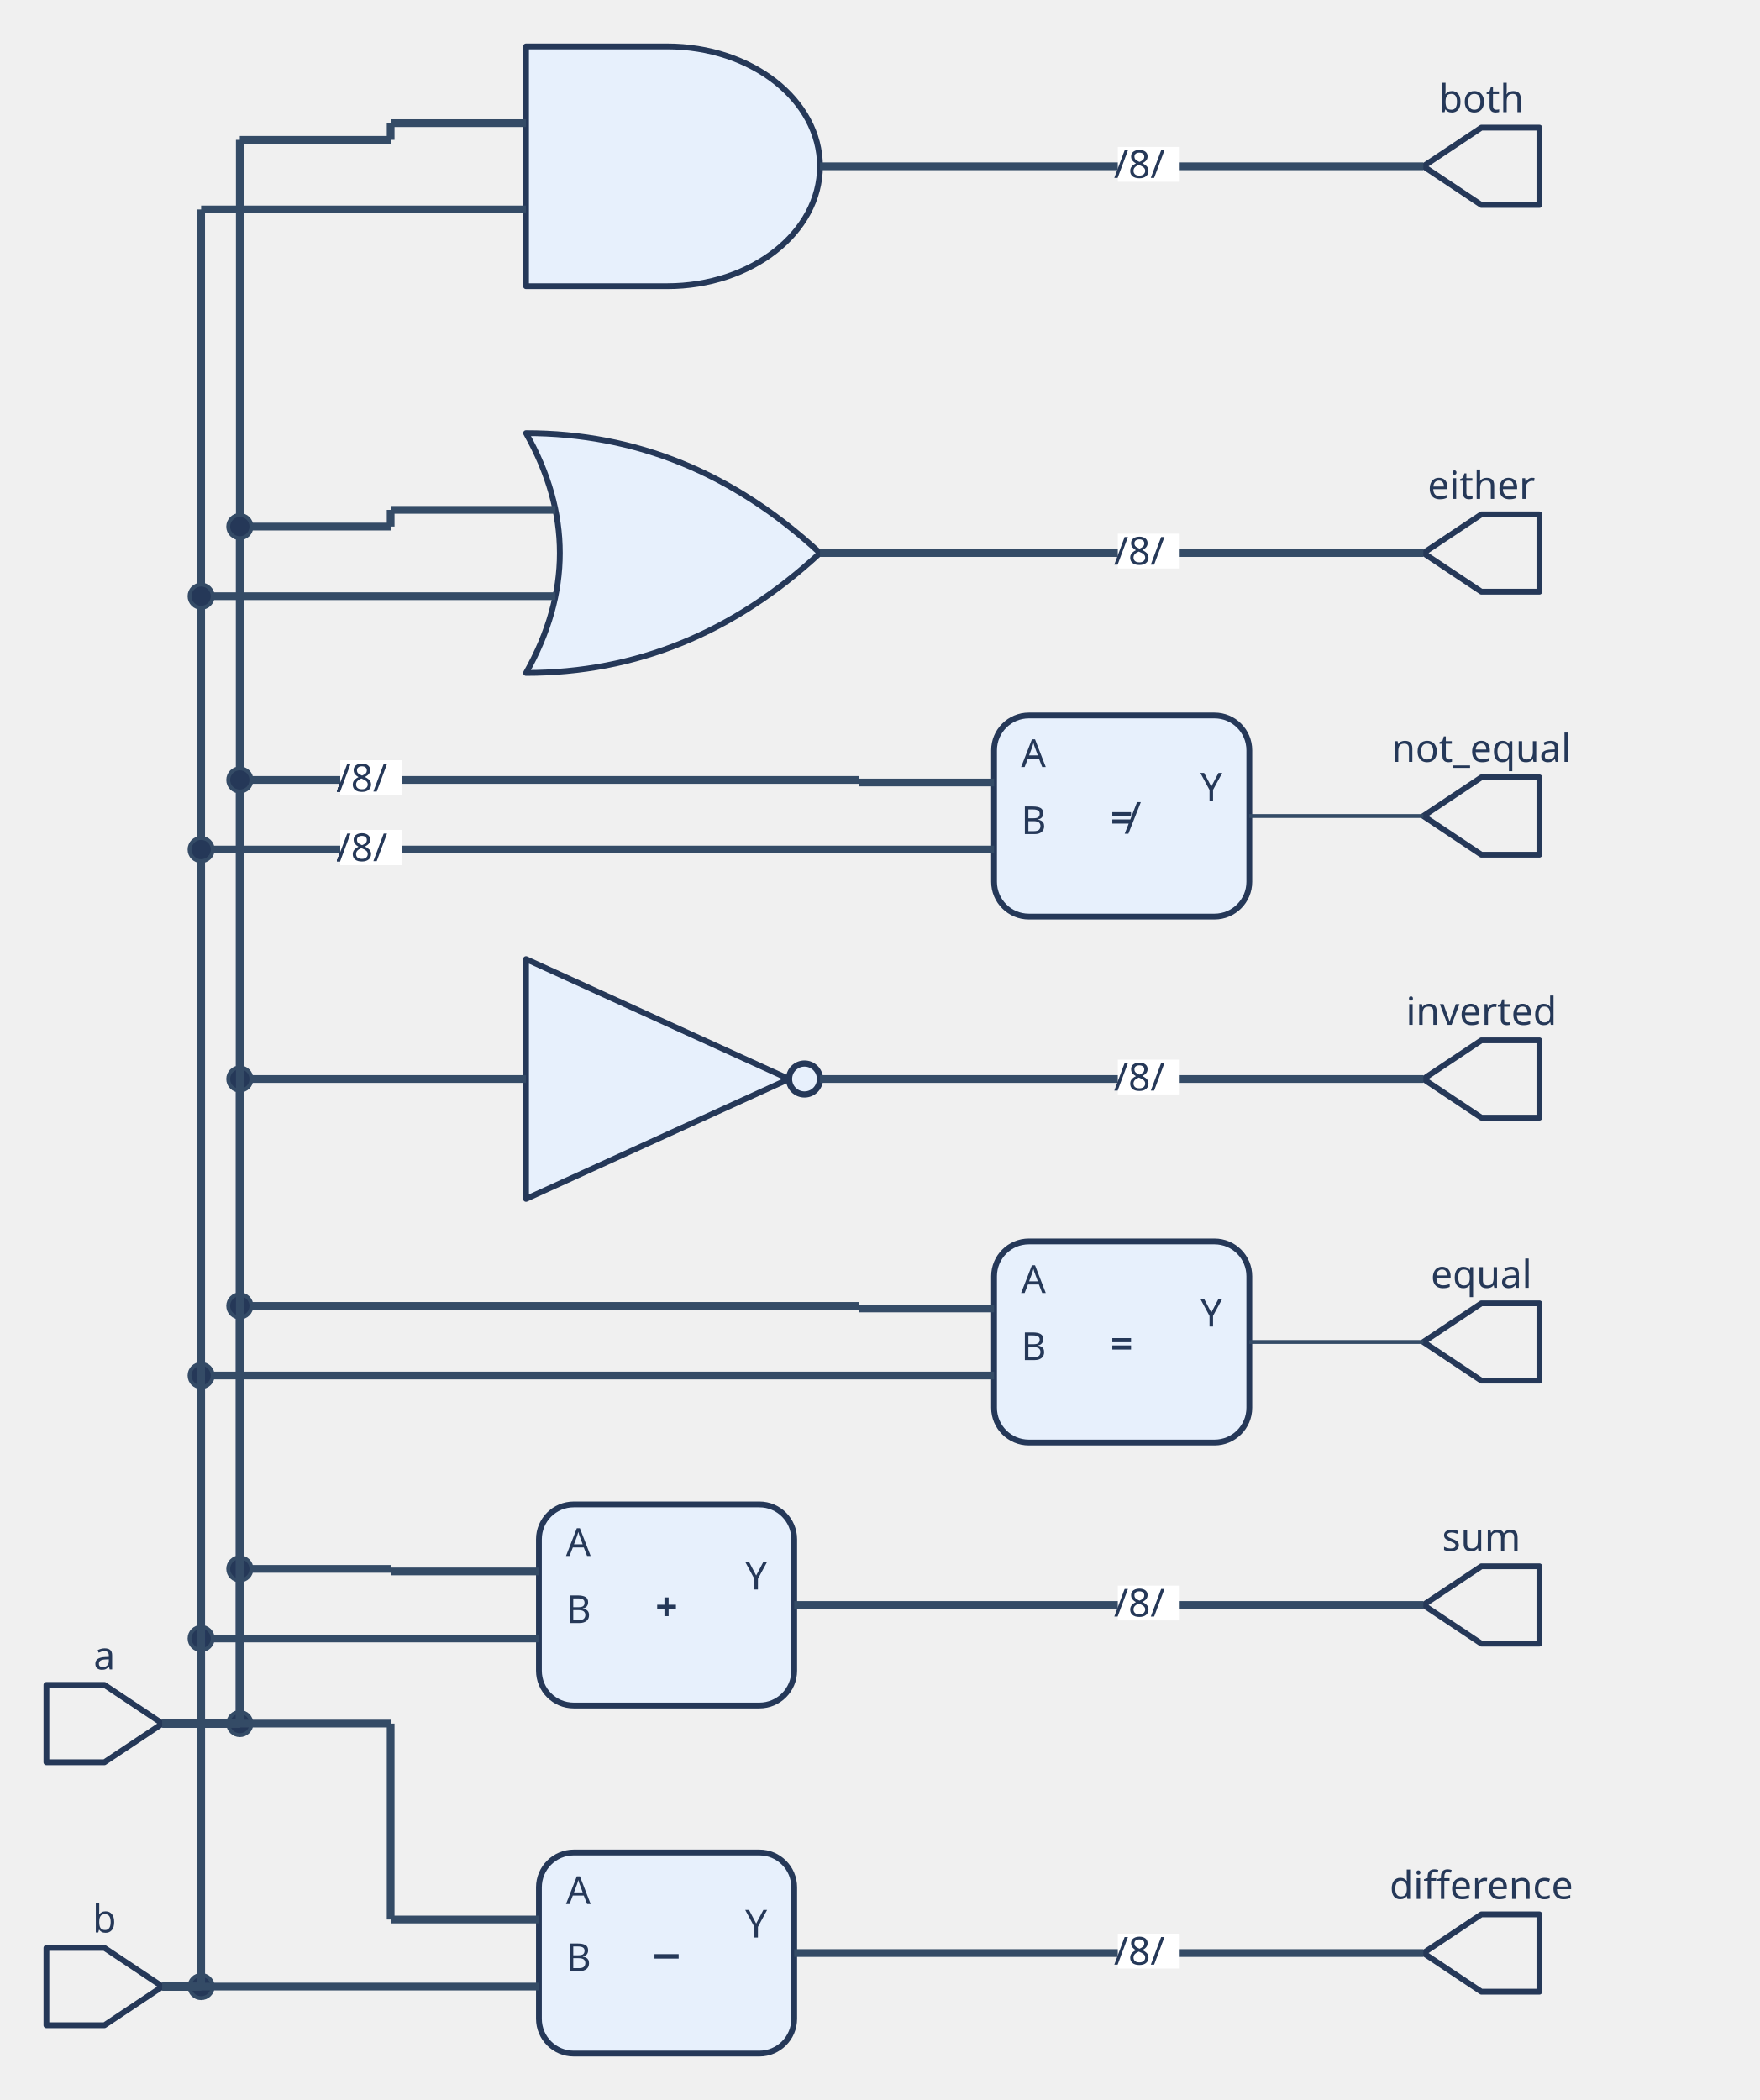
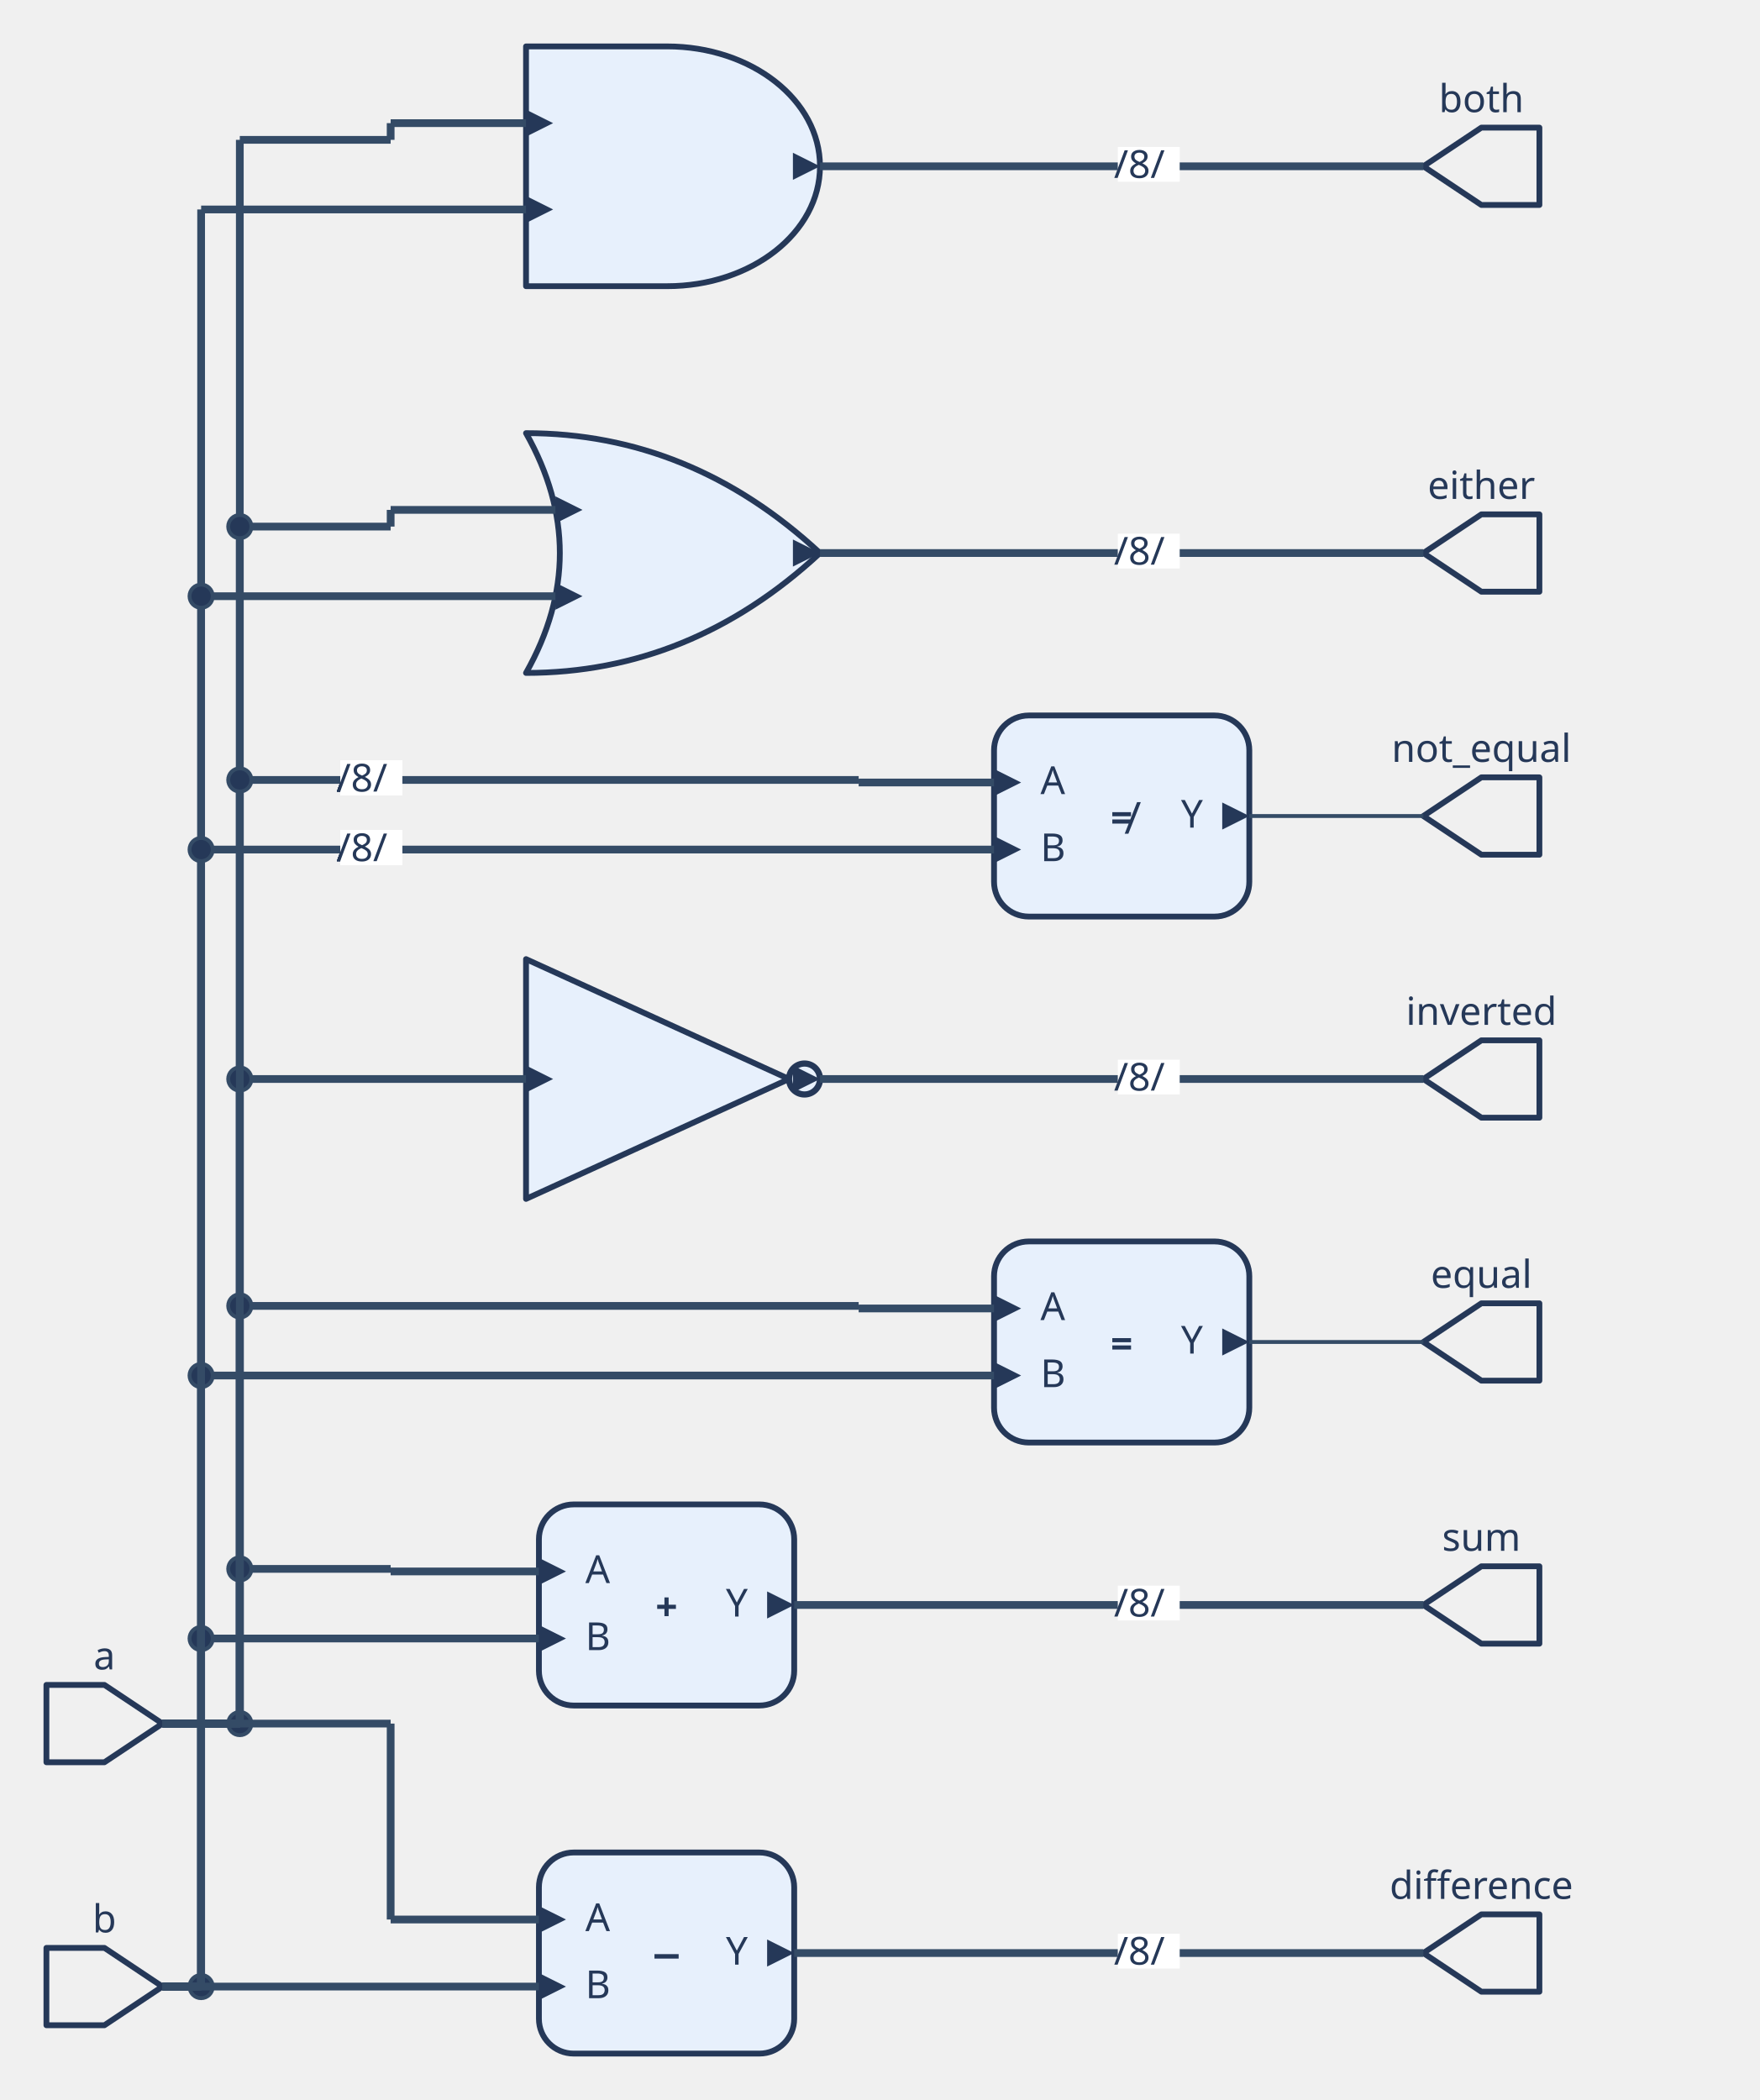
<svg xmlns="http://www.w3.org/2000/svg" xmlns:ns1="https://github.com/ajsb85/netlist2svg" width="455" height="543">
  <style>svg { stroke: #344b66; fill: none; } text { fill: #253858; stroke: none; font-family: sans-serif; font-size: 10px; } .nodelabel { text-anchor: middle; } .inputPortLabel { text-anchor: end; } .symbol { stroke: #253858; stroke-width:1.5; stroke-linecap:round; stroke-linejoin:round; } .splitjoinBody,.junction { fill: #253858; } .labelBackground { fill: #ffffff; stroke:none; } .detail { fill:#253858; } line { stroke: #344b66; } .cdiag-net-label { font-family: sans-serif; font-size: 10px; fill: #253858; } .cdiag-net-label-bg { fill:#ffffff; stroke:none; }</style>
  <g ns1:type="cdiag_add" transform="translate(139.3333,389)" ns1:width="66" ns1:height="52" id="cell_add">
    <ns1:alias val="CDL__add" />
    <rect stroke="#253858" stroke-width="1.6" fill="#e7f0fc" class="symbol cell_add" x="0" y="0" width="66" height="52" rx="9" ry="9" />
    <text x="33.00" y="30.00" text-anchor="middle" font-size="24" font-weight="bold" fill="#253858" stroke="none">+</text>
-     <g ns1:x="0.00" ns1:y="17.33" ns1:pid="A" />
-     <text x="7.00" y="13.33" text-anchor="start" font-size="9" fill="#253858" stroke="none">A</text>
-     <g ns1:x="0.00" ns1:y="34.67" ns1:pid="B" />
-     <text x="7.00" y="30.67" text-anchor="start" font-size="9" fill="#253858" stroke="none">B</text>
-     <g ns1:x="66.00" ns1:y="26.00" ns1:pid="Y" />
-     <text x="59.00" y="22.00" text-anchor="end" font-size="9" fill="#253858" stroke="none">Y</text>
+     <path d="M 7.00,17.33 L 0.00,20.83 L 0.00,13.83 Z" fill="#253858" stroke="none" />
+     <g ns1:x="0.00" ns1:y="17.33" ns1:pid="A" />
+     <text x="12.00" y="20.33" text-anchor="start" font-size="9" fill="#253858" stroke="none">A</text>
+     <path d="M 7.00,34.67 L 0.00,38.17 L 0.00,31.17 Z" fill="#253858" stroke="none" />
+     <g ns1:x="0.00" ns1:y="34.67" ns1:pid="B" />
+     <text x="12.00" y="37.67" text-anchor="start" font-size="9" fill="#253858" stroke="none">B</text>
+     <path d="M 66.00,26.00 L 59.00,22.50 L 59.00,29.50 Z" fill="#253858" stroke="none" />
+     <g ns1:x="66.00" ns1:y="26.00" ns1:pid="Y" />
+     <text x="54.00" y="29.00" text-anchor="end" font-size="9" fill="#253858" stroke="none">Y</text>
  </g>
  <g ns1:type="cdiag_subtract" transform="translate(139.3333,479)" ns1:width="66" ns1:height="52" id="cell_subtract">
    <ns1:alias val="CDL__subtract" />
    <rect stroke="#253858" stroke-width="1.6" fill="#e7f0fc" class="symbol cell_subtract" x="0" y="0" width="66" height="52" rx="9" ry="9" />
    <text x="33.00" y="30.00" text-anchor="middle" font-size="24" font-weight="bold" fill="#253858" stroke="none">−</text>
-     <g ns1:x="0.00" ns1:y="17.33" ns1:pid="A" />
-     <text x="7.00" y="13.33" text-anchor="start" font-size="9" fill="#253858" stroke="none">A</text>
-     <g ns1:x="0.00" ns1:y="34.67" ns1:pid="B" />
-     <text x="7.00" y="30.67" text-anchor="start" font-size="9" fill="#253858" stroke="none">B</text>
-     <g ns1:x="66.00" ns1:y="26.00" ns1:pid="Y" />
-     <text x="59.00" y="22.00" text-anchor="end" font-size="9" fill="#253858" stroke="none">Y</text>
+     <path d="M 7.00,17.33 L 0.00,20.83 L 0.00,13.83 Z" fill="#253858" stroke="none" />
+     <g ns1:x="0.00" ns1:y="17.33" ns1:pid="A" />
+     <text x="12.00" y="20.33" text-anchor="start" font-size="9" fill="#253858" stroke="none">A</text>
+     <path d="M 7.00,34.67 L 0.00,38.17 L 0.00,31.17 Z" fill="#253858" stroke="none" />
+     <g ns1:x="0.00" ns1:y="34.67" ns1:pid="B" />
+     <text x="12.00" y="37.67" text-anchor="start" font-size="9" fill="#253858" stroke="none">B</text>
+     <path d="M 66.00,26.00 L 59.00,22.50 L 59.00,29.50 Z" fill="#253858" stroke="none" />
+     <g ns1:x="66.00" ns1:y="26.00" ns1:pid="Y" />
+     <text x="54.00" y="29.00" text-anchor="end" font-size="9" fill="#253858" stroke="none">Y</text>
  </g>
  <g ns1:type="cdiag_and_gate" transform="translate(136,12)" ns1:width="76" ns1:height="62" id="cell_and_gate">
    <ns1:alias val="CDL__and_gate" />
    <path stroke="#253858" stroke-width="1.6" fill="#e7f0fc" class="symbol cell_and_gate" d="M 0,0 L 36.48,0 A 39.52 31.00 0 0 1 36.48 62 L 0,62 Z" />
+     <path d="M 7.00,19.84 L 0.00,23.34 L 0.00,16.34 Z" fill="#253858" stroke="none" />
    <g ns1:x="0.00" ns1:y="19.84" ns1:pid="A" />
+     <path d="M 7.00,42.16 L 0.00,45.66 L 0.00,38.66 Z" fill="#253858" stroke="none" />
    <g ns1:x="0.00" ns1:y="42.16" ns1:pid="B" />
+     <path d="M 76.00,31.00 L 69.00,27.50 L 69.00,34.50 Z" fill="#253858" stroke="none" />
    <g ns1:x="76.00" ns1:y="31.00" ns1:pid="Y" />
  </g>
  <g ns1:type="cdiag_or_gate" transform="translate(136,112)" ns1:width="76" ns1:height="62" id="cell_or_gate">
    <ns1:alias val="CDL__or_gate" />
    <path stroke="#253858" stroke-width="1.6" fill="#e7f0fc" class="symbol cell_or_gate" d="M 0,0 Q 42.56,0 76,31.00 Q 42.56,62 0,62 Q 17.48,31.00 0,0 Z" />
+     <path d="M 14.60,19.84 L 7.60,23.34 L 7.60,16.34 Z" fill="#253858" stroke="none" />
    <g ns1:x="7.60" ns1:y="19.84" ns1:pid="A" />
+     <path d="M 14.60,42.16 L 7.60,45.66 L 7.60,38.66 Z" fill="#253858" stroke="none" />
    <g ns1:x="7.60" ns1:y="42.16" ns1:pid="B" />
+     <path d="M 76.00,31.00 L 69.00,27.50 L 69.00,34.50 Z" fill="#253858" stroke="none" />
    <g ns1:x="76.00" ns1:y="31.00" ns1:pid="Y" />
  </g>
  <g ns1:type="cdiag_not_gate" transform="translate(136,248)" ns1:width="76" ns1:height="62" id="cell_not_gate">
    <ns1:alias val="CDL__not_gate" />
    <path stroke="#253858" stroke-width="1.6" fill="#e7f0fc" class="symbol cell_not_gate" d="M 0,0 L 68.00,31.00 L 0,62 Z" />
    <circle cx="72" cy="31" r="4" stroke="#253858" stroke-width="1.6" fill="#e7f0fc" />
+     <path d="M 7.00,31.00 L 0.00,34.50 L 0.00,27.50 Z" fill="#253858" stroke="none" />
    <g ns1:x="0.00" ns1:y="31.00" ns1:pid="A" />
+     <path d="M 76.00,31.00 L 69.00,27.50 L 69.00,34.50 Z" fill="#253858" stroke="none" />
    <g ns1:x="76.00" ns1:y="31.00" ns1:pid="Y" />
  </g>
  <g ns1:type="cdiag_equal_compare" transform="translate(257,321)" ns1:width="66" ns1:height="52" id="cell_equal_compare">
    <ns1:alias val="CDL__equal_compare" />
    <rect stroke="#253858" stroke-width="1.6" fill="#e7f0fc" class="symbol cell_equal_compare" x="0" y="0" width="66" height="52" rx="9" ry="9" />
    <text x="33.00" y="30.00" text-anchor="middle" font-size="24" font-weight="bold" fill="#253858" stroke="none">=</text>
-     <g ns1:x="0.00" ns1:y="17.33" ns1:pid="A" />
-     <text x="7.00" y="13.33" text-anchor="start" font-size="9" fill="#253858" stroke="none">A</text>
-     <g ns1:x="0.00" ns1:y="34.67" ns1:pid="B" />
-     <text x="7.00" y="30.67" text-anchor="start" font-size="9" fill="#253858" stroke="none">B</text>
-     <g ns1:x="66.00" ns1:y="26.00" ns1:pid="Y" />
-     <text x="59.00" y="22.00" text-anchor="end" font-size="9" fill="#253858" stroke="none">Y</text>
+     <path d="M 7.00,17.33 L 0.00,20.83 L 0.00,13.83 Z" fill="#253858" stroke="none" />
+     <g ns1:x="0.00" ns1:y="17.33" ns1:pid="A" />
+     <text x="12.00" y="20.33" text-anchor="start" font-size="9" fill="#253858" stroke="none">A</text>
+     <path d="M 7.00,34.67 L 0.00,38.17 L 0.00,31.17 Z" fill="#253858" stroke="none" />
+     <g ns1:x="0.00" ns1:y="34.67" ns1:pid="B" />
+     <text x="12.00" y="37.67" text-anchor="start" font-size="9" fill="#253858" stroke="none">B</text>
+     <path d="M 66.00,26.00 L 59.00,22.50 L 59.00,29.50 Z" fill="#253858" stroke="none" />
+     <g ns1:x="66.00" ns1:y="26.00" ns1:pid="Y" />
+     <text x="54.00" y="29.00" text-anchor="end" font-size="9" fill="#253858" stroke="none">Y</text>
  </g>
  <g ns1:type="cdiag_not_equal_compare" transform="translate(257,185)" ns1:width="66" ns1:height="52" id="cell_not_equal_compare">
    <ns1:alias val="CDL__not_equal_compare" />
    <rect stroke="#253858" stroke-width="1.6" fill="#e7f0fc" class="symbol cell_not_equal_compare" x="0" y="0" width="66" height="52" rx="9" ry="9" />
    <text x="33.00" y="30.00" text-anchor="middle" font-size="24" font-weight="bold" fill="#253858" stroke="none">≠</text>
-     <g ns1:x="0.00" ns1:y="17.33" ns1:pid="A" />
-     <text x="7.00" y="13.33" text-anchor="start" font-size="9" fill="#253858" stroke="none">A</text>
-     <g ns1:x="0.00" ns1:y="34.67" ns1:pid="B" />
-     <text x="7.00" y="30.67" text-anchor="start" font-size="9" fill="#253858" stroke="none">B</text>
-     <g ns1:x="66.00" ns1:y="26.00" ns1:pid="Y" />
-     <text x="59.00" y="22.00" text-anchor="end" font-size="9" fill="#253858" stroke="none">Y</text>
+     <path d="M 7.00,17.33 L 0.00,20.83 L 0.00,13.83 Z" fill="#253858" stroke="none" />
+     <g ns1:x="0.00" ns1:y="17.33" ns1:pid="A" />
+     <text x="12.00" y="20.33" text-anchor="start" font-size="9" fill="#253858" stroke="none">A</text>
+     <path d="M 7.00,34.67 L 0.00,38.17 L 0.00,31.17 Z" fill="#253858" stroke="none" />
+     <g ns1:x="0.00" ns1:y="34.67" ns1:pid="B" />
+     <text x="12.00" y="37.67" text-anchor="start" font-size="9" fill="#253858" stroke="none">B</text>
+     <path d="M 66.00,26.00 L 59.00,22.50 L 59.00,29.50 Z" fill="#253858" stroke="none" />
+     <g ns1:x="66.00" ns1:y="26.00" ns1:pid="Y" />
+     <text x="54.00" y="29.00" text-anchor="end" font-size="9" fill="#253858" stroke="none">Y</text>
  </g>
  <g ns1:type="inputExt" transform="translate(12,435.67)" ns1:width="30" ns1:height="20" id="cell_a">
    <ns1:alias val="$_inputExt_" />
    <text x="15" y="-4" class="nodelabel cell_a" ns1:attribute="ref">a</text>
    <path d="M0,0 L0,20 L15,20 L30,10 L15,0 Z" class="symbol cell_a" />
    <g ns1:x="30" ns1:y="10" ns1:pid="Y" />
  </g>
  <g ns1:type="inputExt" transform="translate(12,503.67)" ns1:width="30" ns1:height="20" id="cell_b">
    <ns1:alias val="$_inputExt_" />
    <text x="15" y="-4" class="nodelabel cell_b" ns1:attribute="ref">b</text>
    <path d="M0,0 L0,20 L15,20 L30,10 L15,0 Z" class="symbol cell_b" />
    <g ns1:x="30" ns1:y="10" ns1:pid="Y" />
  </g>
  <g ns1:type="outputExt" transform="translate(368,405)" ns1:width="30" ns1:height="20" id="cell_sum">
    <ns1:alias val="$_outputExt_" />
    <text x="15" y="-4" class="nodelabel cell_sum" ns1:attribute="ref">sum</text>
    <path d="M30,0 L30,20 L15,20 L0,10 L15,0 Z" class="symbol cell_sum" />
    <g ns1:x="0" ns1:y="10" ns1:pid="A" />
  </g>
  <g ns1:type="outputExt" transform="translate(368,495)" ns1:width="30" ns1:height="20" id="cell_difference">
    <ns1:alias val="$_outputExt_" />
    <text x="15" y="-4" class="nodelabel cell_difference" ns1:attribute="ref">difference</text>
    <path d="M30,0 L30,20 L15,20 L0,10 L15,0 Z" class="symbol cell_difference" />
    <g ns1:x="0" ns1:y="10" ns1:pid="A" />
  </g>
  <g ns1:type="outputExt" transform="translate(368,33)" ns1:width="30" ns1:height="20" id="cell_both">
    <ns1:alias val="$_outputExt_" />
    <text x="15" y="-4" class="nodelabel cell_both" ns1:attribute="ref">both</text>
    <path d="M30,0 L30,20 L15,20 L0,10 L15,0 Z" class="symbol cell_both" />
    <g ns1:x="0" ns1:y="10" ns1:pid="A" />
  </g>
  <g ns1:type="outputExt" transform="translate(368,133)" ns1:width="30" ns1:height="20" id="cell_either">
    <ns1:alias val="$_outputExt_" />
    <text x="15" y="-4" class="nodelabel cell_either" ns1:attribute="ref">either</text>
    <path d="M30,0 L30,20 L15,20 L0,10 L15,0 Z" class="symbol cell_either" />
    <g ns1:x="0" ns1:y="10" ns1:pid="A" />
  </g>
  <g ns1:type="outputExt" transform="translate(368,269)" ns1:width="30" ns1:height="20" id="cell_inverted">
    <ns1:alias val="$_outputExt_" />
    <text x="15" y="-4" class="nodelabel cell_inverted" ns1:attribute="ref">inverted</text>
    <path d="M30,0 L30,20 L15,20 L0,10 L15,0 Z" class="symbol cell_inverted" />
    <g ns1:x="0" ns1:y="10" ns1:pid="A" />
  </g>
  <g ns1:type="outputExt" transform="translate(368,337)" ns1:width="30" ns1:height="20" id="cell_equal">
    <ns1:alias val="$_outputExt_" />
    <text x="15" y="-4" class="nodelabel cell_equal" ns1:attribute="ref">equal</text>
    <path d="M30,0 L30,20 L15,20 L0,10 L15,0 Z" class="symbol cell_equal" />
    <g ns1:x="0" ns1:y="10" ns1:pid="A" />
  </g>
  <g ns1:type="outputExt" transform="translate(368,201)" ns1:width="30" ns1:height="20" id="cell_not_equal">
    <ns1:alias val="$_outputExt_" />
    <text x="15" y="-4" class="nodelabel cell_not_equal" ns1:attribute="ref">not_equal</text>
    <path d="M30,0 L30,20 L15,20 L0,10 L15,0 Z" class="symbol cell_not_equal" />
    <g ns1:x="0" ns1:y="10" ns1:pid="A" />
  </g>
  <line x1="42" y1="445.67" x2="62" y2="445.67" class="net_2,3,4,5,6,7,8,9 width_8" style="stroke-width: 2" />
  <line x1="62" y1="445.67" x2="62" y2="405.67" class="net_2,3,4,5,6,7,8,9 width_8" style="stroke-width: 2" />
  <line x1="62" y1="405.67" x2="101" y2="405.67" class="net_2,3,4,5,6,7,8,9 width_8" style="stroke-width: 2" />
  <line x1="101" y1="405.67" x2="101" y2="406.33" class="net_2,3,4,5,6,7,8,9 width_8" style="stroke-width: 2" />
  <line x1="101" y1="406.33" x2="139.333" y2="406.33" class="net_2,3,4,5,6,7,8,9 width_8" style="stroke-width: 2" />
  <circle cx="62" cy="445.67" r="3" class="net_2,3,4,5,6,7,8,9 width_8 junction" />
  <circle cx="62" cy="405.67" r="3" class="net_2,3,4,5,6,7,8,9 width_8 junction" />
  <line x1="42" y1="445.67" x2="101" y2="445.67" class="net_2,3,4,5,6,7,8,9 width_8" style="stroke-width: 2" />
  <line x1="101" y1="445.67" x2="101" y2="496.33" class="net_2,3,4,5,6,7,8,9 width_8" style="stroke-width: 2" />
  <line x1="101" y1="496.33" x2="139.333" y2="496.33" class="net_2,3,4,5,6,7,8,9 width_8" style="stroke-width: 2" />
  <line x1="42" y1="445.67" x2="62" y2="445.67" class="net_2,3,4,5,6,7,8,9 width_8" style="stroke-width: 2" />
  <line x1="62" y1="445.67" x2="62" y2="36.16" class="net_2,3,4,5,6,7,8,9 width_8" style="stroke-width: 2" />
  <line x1="62" y1="36.16" x2="101" y2="36.16" class="net_2,3,4,5,6,7,8,9 width_8" style="stroke-width: 2" />
  <line x1="101" y1="36.16" x2="101" y2="31.84" class="net_2,3,4,5,6,7,8,9 width_8" style="stroke-width: 2" />
  <line x1="101" y1="31.84" x2="136" y2="31.84" class="net_2,3,4,5,6,7,8,9 width_8" style="stroke-width: 2" />
  <line x1="42" y1="445.67" x2="62" y2="445.67" class="net_2,3,4,5,6,7,8,9 width_8" style="stroke-width: 2" />
  <line x1="62" y1="445.67" x2="62" y2="136.16" class="net_2,3,4,5,6,7,8,9 width_8" style="stroke-width: 2" />
  <line x1="62" y1="136.16" x2="101" y2="136.16" class="net_2,3,4,5,6,7,8,9 width_8" style="stroke-width: 2" />
  <line x1="101" y1="136.16" x2="101" y2="131.84" class="net_2,3,4,5,6,7,8,9 width_8" style="stroke-width: 2" />
  <line x1="101" y1="131.84" x2="143.6" y2="131.84" class="net_2,3,4,5,6,7,8,9 width_8" style="stroke-width: 2" />
  <circle cx="62" cy="136.16" r="3" class="net_2,3,4,5,6,7,8,9 width_8 junction" />
  <line x1="42" y1="445.67" x2="62" y2="445.67" class="net_2,3,4,5,6,7,8,9 width_8" style="stroke-width: 2" />
  <line x1="62" y1="445.67" x2="62" y2="279" class="net_2,3,4,5,6,7,8,9 width_8" style="stroke-width: 2" />
  <line x1="62" y1="279" x2="136" y2="279" class="net_2,3,4,5,6,7,8,9 width_8" style="stroke-width: 2" />
  <circle cx="62" cy="279" r="3" class="net_2,3,4,5,6,7,8,9 width_8 junction" />
  <line x1="42" y1="445.67" x2="62" y2="445.67" class="net_2,3,4,5,6,7,8,9 width_8" style="stroke-width: 2" />
  <line x1="62" y1="445.67" x2="62" y2="337.67" class="net_2,3,4,5,6,7,8,9 width_8" style="stroke-width: 2" />
  <line x1="62" y1="337.67" x2="222" y2="337.67" class="net_2,3,4,5,6,7,8,9 width_8" style="stroke-width: 2" />
  <line x1="222" y1="337.67" x2="222" y2="338.33" class="net_2,3,4,5,6,7,8,9 width_8" style="stroke-width: 2" />
  <line x1="222" y1="338.33" x2="257" y2="338.33" class="net_2,3,4,5,6,7,8,9 width_8" style="stroke-width: 2" />
  <circle cx="62" cy="337.67" r="3" class="net_2,3,4,5,6,7,8,9 width_8 junction" />
  <line x1="42" y1="445.67" x2="62" y2="445.67" class="net_2,3,4,5,6,7,8,9 width_8" style="stroke-width: 2" />
  <line x1="62" y1="445.67" x2="62" y2="201.67" class="net_2,3,4,5,6,7,8,9 width_8" style="stroke-width: 2" />
  <line x1="62" y1="201.67" x2="222" y2="201.67" class="net_2,3,4,5,6,7,8,9 width_8" style="stroke-width: 2" />
  <line x1="222" y1="201.67" x2="222" y2="202.33" class="net_2,3,4,5,6,7,8,9 width_8" style="stroke-width: 2" />
  <line x1="222" y1="202.33" x2="257" y2="202.33" class="net_2,3,4,5,6,7,8,9 width_8" style="stroke-width: 2" />
  <circle cx="62" cy="201.67" r="3" class="net_2,3,4,5,6,7,8,9 width_8 junction" />
  <line x1="42" y1="513.67" x2="52" y2="513.67" class="net_10,11,12,13,14,15,16,17 width_8" style="stroke-width: 2" />
  <line x1="52" y1="513.67" x2="52" y2="423.67" class="net_10,11,12,13,14,15,16,17 width_8" style="stroke-width: 2" />
  <line x1="52" y1="423.67" x2="139.333" y2="423.67" class="net_10,11,12,13,14,15,16,17 width_8" style="stroke-width: 2" />
  <circle cx="52" cy="513.67" r="3" class="net_10,11,12,13,14,15,16,17 width_8 junction" />
  <circle cx="52" cy="423.67" r="3" class="net_10,11,12,13,14,15,16,17 width_8 junction" />
  <line x1="42" y1="513.67" x2="139.333" y2="513.67" class="net_10,11,12,13,14,15,16,17 width_8" style="stroke-width: 2" />
  <line x1="42" y1="513.67" x2="52" y2="513.67" class="net_10,11,12,13,14,15,16,17 width_8" style="stroke-width: 2" />
  <line x1="52" y1="513.67" x2="52" y2="54.16" class="net_10,11,12,13,14,15,16,17 width_8" style="stroke-width: 2" />
  <line x1="52" y1="54.16" x2="136" y2="54.16" class="net_10,11,12,13,14,15,16,17 width_8" style="stroke-width: 2" />
  <line x1="42" y1="513.67" x2="52" y2="513.67" class="net_10,11,12,13,14,15,16,17 width_8" style="stroke-width: 2" />
  <line x1="52" y1="513.67" x2="52" y2="154.16" class="net_10,11,12,13,14,15,16,17 width_8" style="stroke-width: 2" />
  <line x1="52" y1="154.16" x2="143.6" y2="154.16" class="net_10,11,12,13,14,15,16,17 width_8" style="stroke-width: 2" />
  <circle cx="52" cy="154.16" r="3" class="net_10,11,12,13,14,15,16,17 width_8 junction" />
  <line x1="42" y1="513.67" x2="52" y2="513.67" class="net_10,11,12,13,14,15,16,17 width_8" style="stroke-width: 2" />
  <line x1="52" y1="513.67" x2="52" y2="355.67" class="net_10,11,12,13,14,15,16,17 width_8" style="stroke-width: 2" />
  <line x1="52" y1="355.67" x2="257" y2="355.67" class="net_10,11,12,13,14,15,16,17 width_8" style="stroke-width: 2" />
  <circle cx="52" cy="355.67" r="3" class="net_10,11,12,13,14,15,16,17 width_8 junction" />
  <line x1="42" y1="513.67" x2="52" y2="513.67" class="net_10,11,12,13,14,15,16,17 width_8" style="stroke-width: 2" />
  <line x1="52" y1="513.67" x2="52" y2="219.67" class="net_10,11,12,13,14,15,16,17 width_8" style="stroke-width: 2" />
  <line x1="52" y1="219.67" x2="257" y2="219.67" class="net_10,11,12,13,14,15,16,17 width_8" style="stroke-width: 2" />
  <circle cx="52" cy="219.67" r="3" class="net_10,11,12,13,14,15,16,17 width_8 junction" />
  <line x1="205.333" y1="415" x2="368" y2="415" class="net_18,19,20,21,22,23,24,25 width_8" style="stroke-width: 2" />
  <line x1="205.333" y1="505" x2="368" y2="505" class="net_26,27,28,29,30,31,32,33 width_8" style="stroke-width: 2" />
  <line x1="212" y1="43" x2="368" y2="43" class="net_34,35,36,37,38,39,40,41 width_8" style="stroke-width: 2" />
  <line x1="212" y1="143" x2="368" y2="143" class="net_42,43,44,45,46,47,48,49 width_8" style="stroke-width: 2" />
  <line x1="212" y1="279" x2="368" y2="279" class="net_50,51,52,53,54,55,56,57 width_8" style="stroke-width: 2" />
  <line x1="323" y1="347" x2="368" y2="347" class="net_58 width_1" style="stroke-width: 1" />
  <line x1="323" y1="211" x2="368" y2="211" class="net_59 width_1" style="stroke-width: 1" />
  <rect x="88" y="196.67" width="16" height="9" class="net_2,3,4,5,6,7,8,9 width_8 busLabel_8 labelBackground" />
  <text x="87" y="204.67" class="net_2,3,4,5,6,7,8,9 width_8 busLabel_8">/8/</text>
  <rect x="88" y="196.67" width="16" height="9" class="net_2,3,4,5,6,7,8,9 width_8 busLabel_8 labelBackground" />
  <text x="87" y="204.67" class="net_2,3,4,5,6,7,8,9 width_8 busLabel_8">/8/</text>
  <rect x="88" y="196.67" width="16" height="9" class="net_2,3,4,5,6,7,8,9 width_8 busLabel_8 labelBackground" />
  <text x="87" y="204.67" class="net_2,3,4,5,6,7,8,9 width_8 busLabel_8">/8/</text>
  <rect x="88" y="196.67" width="16" height="9" class="net_2,3,4,5,6,7,8,9 width_8 busLabel_8 labelBackground" />
  <text x="87" y="204.67" class="net_2,3,4,5,6,7,8,9 width_8 busLabel_8">/8/</text>
  <rect x="88" y="196.67" width="16" height="9" class="net_2,3,4,5,6,7,8,9 width_8 busLabel_8 labelBackground" />
  <text x="87" y="204.67" class="net_2,3,4,5,6,7,8,9 width_8 busLabel_8">/8/</text>
  <rect x="88" y="196.67" width="16" height="9" class="net_2,3,4,5,6,7,8,9 width_8 busLabel_8 labelBackground" />
  <text x="87" y="204.67" class="net_2,3,4,5,6,7,8,9 width_8 busLabel_8">/8/</text>
  <rect x="88" y="196.67" width="16" height="9" class="net_2,3,4,5,6,7,8,9 width_8 busLabel_8 labelBackground" />
  <text x="87" y="204.67" class="net_2,3,4,5,6,7,8,9 width_8 busLabel_8">/8/</text>
  <rect x="88" y="214.67" width="16" height="9" class="net_10,11,12,13,14,15,16,17 width_8 busLabel_8 labelBackground" />
  <text x="87" y="222.67" class="net_10,11,12,13,14,15,16,17 width_8 busLabel_8">/8/</text>
  <rect x="88" y="214.67" width="16" height="9" class="net_10,11,12,13,14,15,16,17 width_8 busLabel_8 labelBackground" />
  <text x="87" y="222.67" class="net_10,11,12,13,14,15,16,17 width_8 busLabel_8">/8/</text>
  <rect x="88" y="214.67" width="16" height="9" class="net_10,11,12,13,14,15,16,17 width_8 busLabel_8 labelBackground" />
  <text x="87" y="222.67" class="net_10,11,12,13,14,15,16,17 width_8 busLabel_8">/8/</text>
  <rect x="88" y="214.67" width="16" height="9" class="net_10,11,12,13,14,15,16,17 width_8 busLabel_8 labelBackground" />
  <text x="87" y="222.67" class="net_10,11,12,13,14,15,16,17 width_8 busLabel_8">/8/</text>
  <rect x="88" y="214.67" width="16" height="9" class="net_10,11,12,13,14,15,16,17 width_8 busLabel_8 labelBackground" />
  <text x="87" y="222.67" class="net_10,11,12,13,14,15,16,17 width_8 busLabel_8">/8/</text>
  <rect x="88" y="214.67" width="16" height="9" class="net_10,11,12,13,14,15,16,17 width_8 busLabel_8 labelBackground" />
  <text x="87" y="222.67" class="net_10,11,12,13,14,15,16,17 width_8 busLabel_8">/8/</text>
  <rect x="289" y="410" width="16" height="9" class="net_18,19,20,21,22,23,24,25 width_8 busLabel_8 labelBackground" />
  <text x="288" y="418" class="net_18,19,20,21,22,23,24,25 width_8 busLabel_8">/8/</text>
  <rect x="289" y="500" width="16" height="9" class="net_26,27,28,29,30,31,32,33 width_8 busLabel_8 labelBackground" />
  <text x="288" y="508" class="net_26,27,28,29,30,31,32,33 width_8 busLabel_8">/8/</text>
  <rect x="289" y="38" width="16" height="9" class="net_34,35,36,37,38,39,40,41 width_8 busLabel_8 labelBackground" />
  <text x="288" y="46" class="net_34,35,36,37,38,39,40,41 width_8 busLabel_8">/8/</text>
  <rect x="289" y="138" width="16" height="9" class="net_42,43,44,45,46,47,48,49 width_8 busLabel_8 labelBackground" />
  <text x="288" y="146" class="net_42,43,44,45,46,47,48,49 width_8 busLabel_8">/8/</text>
  <rect x="289" y="274" width="16" height="9" class="net_50,51,52,53,54,55,56,57 width_8 busLabel_8 labelBackground" />
  <text x="288" y="282" class="net_50,51,52,53,54,55,56,57 width_8 busLabel_8">/8/</text>
</svg>
